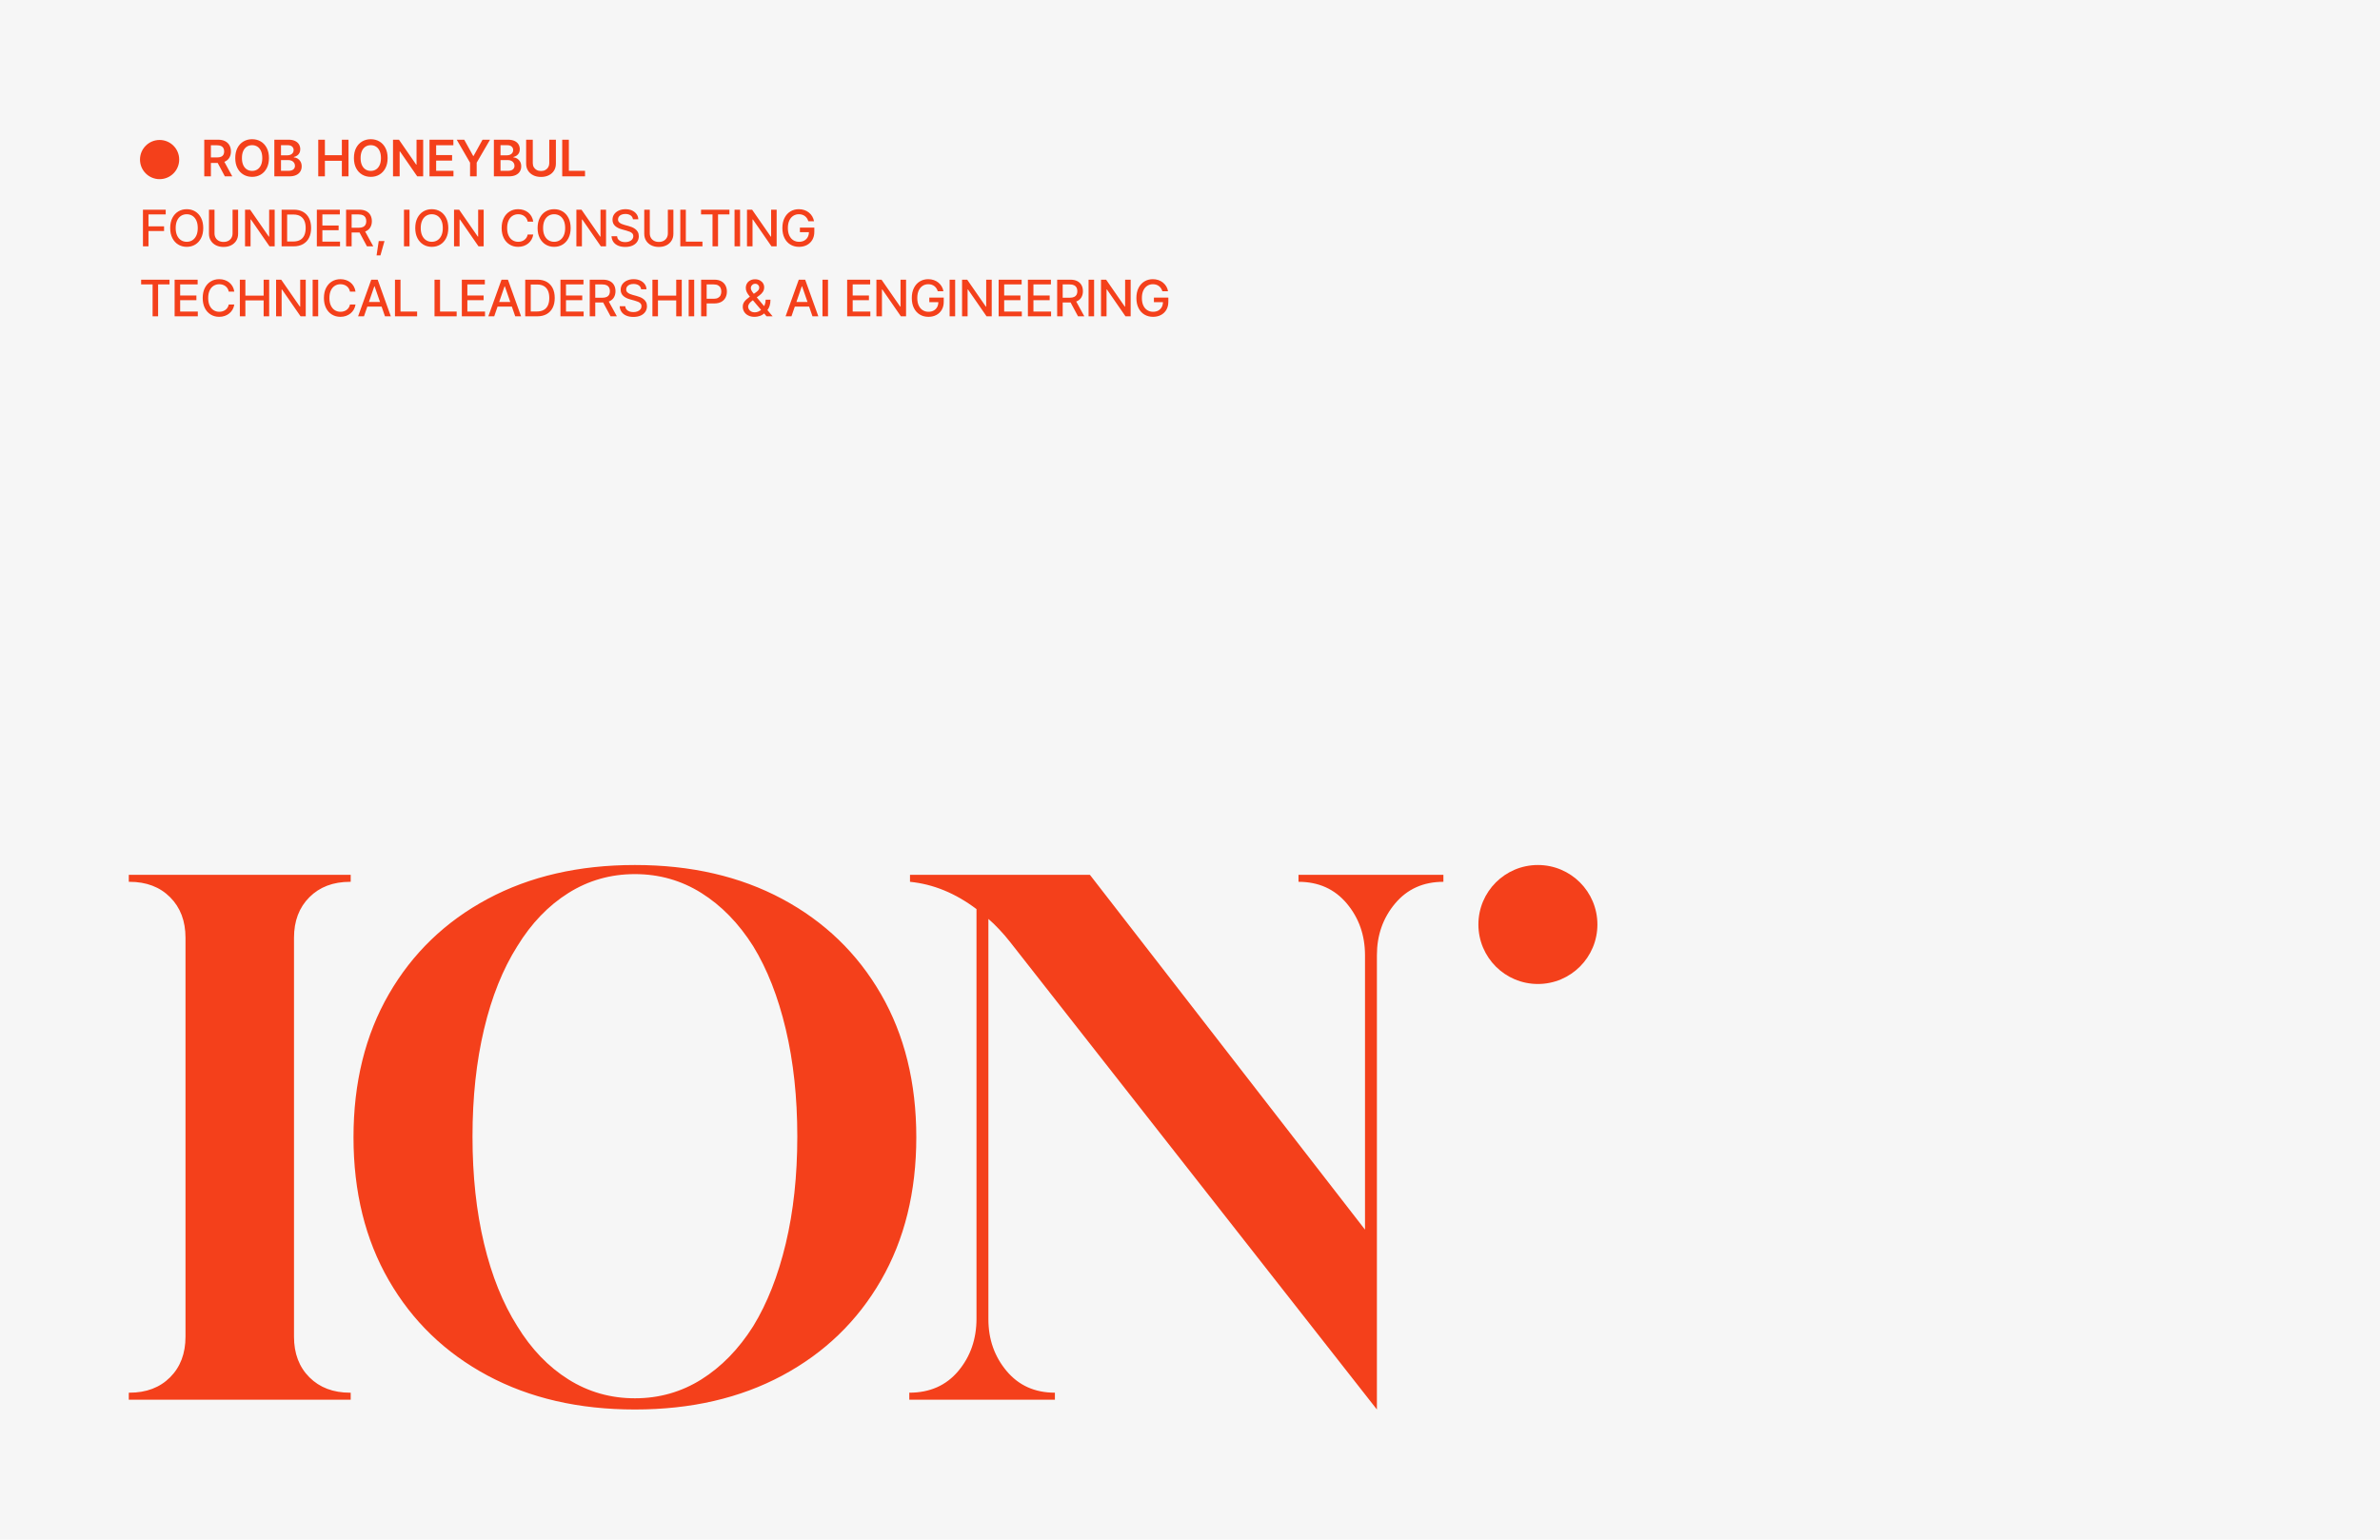
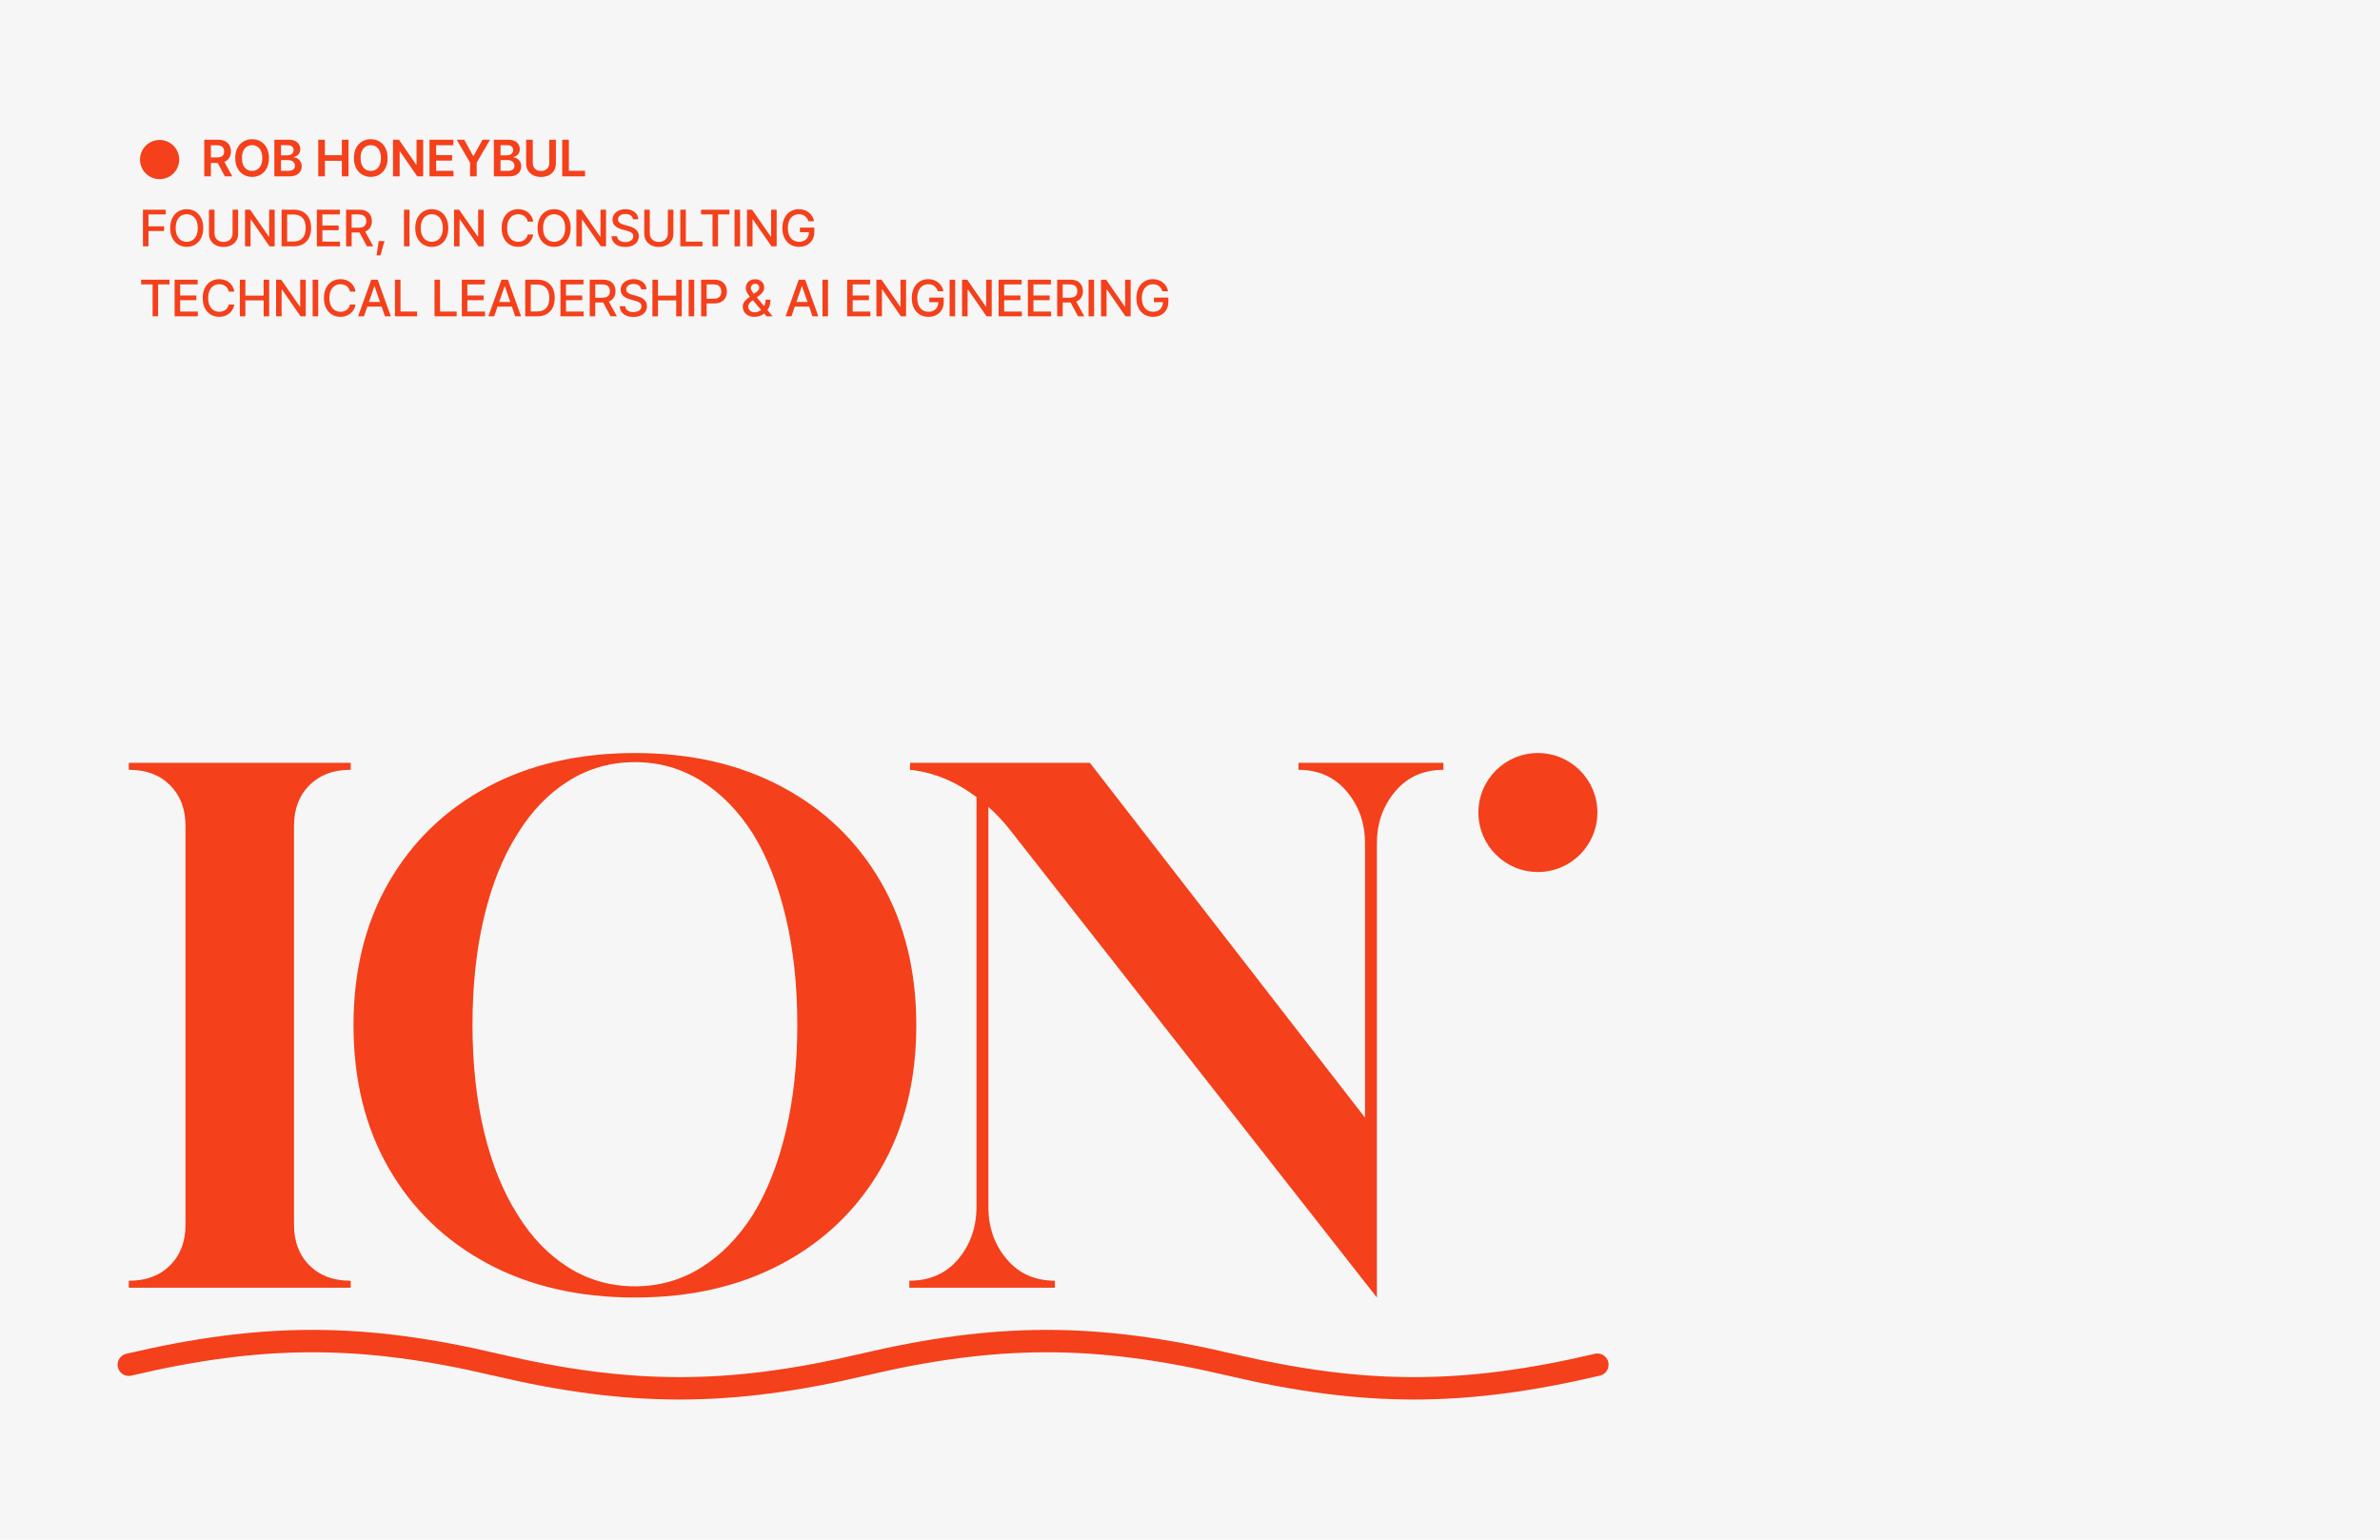
<svg xmlns="http://www.w3.org/2000/svg" viewBox="0 0 850 550" width="850" height="550">
  <rect width="850" height="550" fill="#F6F6F6" />
  <circle cx="57.00" cy="57.00" r="7.00" fill="#F4401B" />
  <path fill="#F4401B" d="M72.949 63.0V49.904H77.862Q79.374 49.904 80.398 50.432Q81.422 50.959 81.949 51.904Q82.477 52.849 82.477 54.097Q82.477 55.354 81.945 56.276Q81.413 57.199 80.376 57.7Q79.339 58.201 77.827 58.201H74.338V56.241H77.502Q78.39 56.241 78.957 55.995Q79.523 55.749 79.792 55.27Q80.06 54.791 80.06 54.097Q80.06 53.402 79.787 52.906Q79.515 52.409 78.952 52.15Q78.39 51.891 77.493 51.891H75.322V63.0ZM80.306 63.0 77.133 57.059H79.717L82.96 63.0ZM90.044 63.176Q88.33 63.176 86.963 62.376Q85.596 61.576 84.81 60.073Q84.023 58.57 84.023 56.461Q84.023 54.343 84.81 52.835Q85.596 51.328 86.963 50.528Q88.33 49.729 90.044 49.729Q91.766 49.729 93.12 50.528Q94.473 51.328 95.264 52.835Q96.055 54.343 96.055 56.461Q96.055 58.57 95.264 60.073Q94.473 61.576 93.12 62.376Q91.766 63.176 90.044 63.176ZM90.044 61.049Q91.107 61.049 91.924 60.521Q92.742 59.994 93.208 58.97Q93.673 57.946 93.673 56.461Q93.673 54.967 93.208 53.938Q92.742 52.91 91.924 52.383Q91.107 51.855 90.044 51.855Q88.98 51.855 88.158 52.383Q87.337 52.91 86.871 53.938Q86.405 54.967 86.405 56.461Q86.405 57.946 86.871 58.97Q87.337 59.994 88.158 60.521Q88.98 61.049 90.044 61.049ZM97.98 63.0V49.904H103.007Q104.422 49.904 105.363 50.348Q106.303 50.792 106.769 51.561Q107.235 52.33 107.235 53.297Q107.235 54.097 106.931 54.664Q106.628 55.23 106.11 55.582Q105.591 55.934 104.949 56.092V56.224Q105.653 56.25 106.29 56.641Q106.927 57.032 107.336 57.735Q107.744 58.438 107.744 59.432Q107.744 60.451 107.257 61.255Q106.769 62.06 105.78 62.53Q104.791 63.0 103.288 63.0ZM100.353 61.022H102.902Q104.194 61.022 104.769 60.521Q105.345 60.021 105.345 59.247Q105.345 58.658 105.055 58.192Q104.765 57.727 104.233 57.454Q103.701 57.182 102.981 57.182H100.353ZM100.353 55.477H102.708Q103.315 55.477 103.807 55.248Q104.299 55.02 104.585 54.602Q104.87 54.185 104.87 53.613Q104.87 52.857 104.334 52.361Q103.798 51.864 102.761 51.864H100.353ZM113.659 63.0V49.904H116.032V55.45H122.096V49.904H124.469V63.0H122.096V57.445H116.032V63.0ZM132.423 63.176Q130.709 63.176 129.342 62.376Q127.976 61.576 127.189 60.073Q126.403 58.57 126.403 56.461Q126.403 54.343 127.189 52.835Q127.976 51.328 129.342 50.528Q130.709 49.729 132.423 49.729Q134.146 49.729 135.499 50.528Q136.853 51.328 137.644 52.835Q138.435 54.343 138.435 56.461Q138.435 58.57 137.644 60.073Q136.853 61.576 135.499 62.376Q134.146 63.176 132.423 63.176ZM132.423 61.049Q133.487 61.049 134.304 60.521Q135.121 59.994 135.587 58.97Q136.053 57.946 136.053 56.461Q136.053 54.967 135.587 53.938Q135.121 52.91 134.304 52.383Q133.487 51.855 132.423 51.855Q131.36 51.855 130.538 52.383Q129.716 52.91 129.25 53.938Q128.784 54.967 128.784 56.461Q128.784 57.946 129.25 58.97Q129.716 59.994 130.538 60.521Q131.36 61.049 132.423 61.049ZM151.135 49.904V63.0H149.008L142.847 54.079H142.732V63.0H140.359V49.904H142.486L148.647 58.825H148.762V49.904ZM153.393 63.0V49.904H161.918V51.891H155.766V55.406H161.461V57.366H155.766V61.014H161.954V63.0ZM163.113 49.904H165.794L168.993 55.705H169.134L172.333 49.904H175.014L170.241 58.113V63.0H167.877V58.113ZM176.385 63.0V49.904H181.412Q182.827 49.904 183.767 50.348Q184.708 50.792 185.174 51.561Q185.639 52.33 185.639 53.297Q185.639 54.097 185.336 54.664Q185.033 55.23 184.514 55.582Q183.996 55.934 183.354 56.092V56.224Q184.057 56.25 184.695 56.641Q185.332 57.032 185.74 57.735Q186.149 58.438 186.149 59.432Q186.149 60.451 185.661 61.255Q185.174 62.06 184.185 62.53Q183.196 63.0 181.693 63.0ZM178.758 61.022H181.306Q182.598 61.022 183.174 60.521Q183.75 60.021 183.75 59.247Q183.75 58.658 183.46 58.192Q183.17 57.727 182.638 57.454Q182.106 57.182 181.386 57.182H178.758ZM178.758 55.477H181.113Q181.719 55.477 182.212 55.248Q182.704 55.02 182.99 54.602Q183.275 54.185 183.275 53.613Q183.275 52.857 182.739 52.361Q182.203 51.864 181.166 51.864H178.758ZM196.168 49.904H198.533V58.456Q198.533 59.862 197.873 60.93Q197.214 61.998 196.019 62.6Q194.824 63.202 193.224 63.202Q191.624 63.202 190.429 62.6Q189.234 61.998 188.57 60.93Q187.907 59.862 187.907 58.456V49.904H190.28V58.263Q190.28 59.089 190.64 59.722Q191 60.354 191.664 60.719Q192.328 61.084 193.224 61.084Q194.121 61.084 194.78 60.719Q195.439 60.354 195.804 59.722Q196.168 59.089 196.168 58.263ZM200.791 63.0V49.904H203.164V61.014H208.939V63.0Z" />
  <path fill="#F4401B" d="M51.055 88.0V74.904H59.185V76.601H53.032V80.846H58.596V82.533H53.032V88.0ZM66.69 88.176Q65.003 88.176 63.667 87.367Q62.331 86.559 61.557 85.051Q60.784 83.544 60.784 81.461Q60.784 79.36 61.557 77.853Q62.331 76.346 63.667 75.537Q65.003 74.729 66.69 74.729Q68.395 74.729 69.722 75.537Q71.049 76.346 71.818 77.853Q72.588 79.36 72.588 81.461Q72.588 83.553 71.818 85.056Q71.049 86.559 69.722 87.367Q68.395 88.176 66.69 88.176ZM66.69 86.374Q67.824 86.374 68.712 85.812Q69.599 85.249 70.113 84.15Q70.628 83.052 70.628 81.461Q70.628 79.861 70.113 78.758Q69.599 77.655 68.712 77.093Q67.824 76.53 66.69 76.53Q65.565 76.53 64.673 77.093Q63.781 77.655 63.262 78.758Q62.744 79.861 62.744 81.461Q62.744 83.052 63.262 84.15Q63.781 85.249 64.673 85.812Q65.565 86.374 66.69 86.374ZM83.064 74.904H85.041V83.518Q85.041 84.889 84.395 85.948Q83.749 87.007 82.58 87.609Q81.411 88.211 79.838 88.211Q78.274 88.211 77.1 87.609Q75.927 87.007 75.281 85.948Q74.635 84.889 74.635 83.518V74.904H76.613V83.359Q76.613 84.247 77.004 84.937Q77.395 85.627 78.12 86.022Q78.845 86.418 79.838 86.418Q80.84 86.418 81.561 86.022Q82.282 85.627 82.673 84.937Q83.064 84.247 83.064 83.359ZM98.101 74.904V88.0H96.256L89.62 78.402H89.488V88.0H87.511V74.904H89.339L96.001 84.52H96.124V74.904ZM104.816 88.0H101.582V86.269H104.702Q106.196 86.269 107.189 85.71Q108.182 85.152 108.674 84.067Q109.167 82.981 109.167 81.435Q109.167 79.896 108.679 78.824Q108.191 77.752 107.224 77.194Q106.257 76.636 104.825 76.636H101.511V74.904H104.948Q106.873 74.904 108.252 75.687Q109.632 76.469 110.371 77.932Q111.109 79.396 111.109 81.435Q111.109 83.482 110.366 84.95Q109.624 86.418 108.217 87.209Q106.811 88.0 104.816 88.0ZM102.548 74.904V88.0H100.571V74.904ZM113.156 88.0V74.904H121.374V76.601H115.134V80.547H120.935V82.234H115.134V86.304H121.436V88.0ZM123.606 88.0V74.904H128.282Q129.803 74.904 130.805 75.427Q131.806 75.95 132.307 76.877Q132.808 77.805 132.808 79.018Q132.808 80.213 132.307 81.127Q131.806 82.041 130.8 82.542Q129.794 83.043 128.264 83.043H124.74V81.355H128.08Q129.056 81.355 129.658 81.074Q130.26 80.793 130.536 80.274Q130.813 79.756 130.813 79.018Q130.813 78.271 130.532 77.73Q130.251 77.189 129.649 76.895Q129.047 76.601 128.071 76.601H125.584V88.0ZM131.059 88.0 127.887 82.085H130.075L133.309 88.0ZM134.487 91.243 135.26 86.119H137.317L135.867 91.243ZM146.255 74.904V88.0H144.277V74.904ZM154.208 88.176Q152.521 88.176 151.185 87.367Q149.849 86.559 149.076 85.051Q148.302 83.544 148.302 81.461Q148.302 79.36 149.076 77.853Q149.849 76.346 151.185 75.537Q152.521 74.729 154.208 74.729Q155.913 74.729 157.241 75.537Q158.568 76.346 159.337 77.853Q160.106 79.36 160.106 81.461Q160.106 83.553 159.337 85.056Q158.568 86.559 157.241 87.367Q155.913 88.176 154.208 88.176ZM154.208 86.374Q155.342 86.374 156.23 85.812Q157.118 85.249 157.632 84.15Q158.146 83.052 158.146 81.461Q158.146 79.861 157.632 78.758Q157.118 77.655 156.23 77.093Q155.342 76.53 154.208 76.53Q153.083 76.53 152.191 77.093Q151.299 77.655 150.781 78.758Q150.262 79.861 150.262 81.461Q150.262 83.052 150.781 84.15Q151.299 85.249 152.191 85.812Q153.083 86.374 154.208 86.374ZM172.744 74.904V88.0H170.898L164.263 78.402H164.131V88.0H162.153V74.904H163.981L170.644 84.52H170.767V74.904ZM185.048 88.176Q183.361 88.176 182.025 87.367Q180.689 86.559 179.924 85.051Q179.159 83.544 179.159 81.461Q179.159 79.36 179.929 77.853Q180.698 76.346 182.029 75.537Q183.361 74.729 185.048 74.729Q186.085 74.729 186.995 75.027Q187.905 75.326 188.625 75.897Q189.346 76.469 189.816 77.295Q190.286 78.121 190.445 79.167H188.458Q188.344 78.525 188.032 78.038Q187.72 77.55 187.267 77.211Q186.815 76.873 186.257 76.702Q185.699 76.53 185.075 76.53Q183.95 76.53 183.049 77.097Q182.148 77.664 181.634 78.767Q181.119 79.87 181.119 81.461Q181.119 83.061 181.638 84.155Q182.157 85.249 183.053 85.812Q183.95 86.374 185.066 86.374Q185.69 86.374 186.243 86.207Q186.797 86.04 187.254 85.706Q187.711 85.372 188.023 84.893Q188.335 84.414 188.458 83.781H190.445Q190.295 84.757 189.838 85.561Q189.381 86.365 188.669 86.95Q187.957 87.534 187.043 87.855Q186.129 88.176 185.048 88.176ZM197.906 88.176Q196.219 88.176 194.883 87.367Q193.547 86.559 192.773 85.051Q192 83.544 192 81.461Q192 79.36 192.773 77.853Q193.547 76.346 194.883 75.537Q196.219 74.729 197.906 74.729Q199.611 74.729 200.938 75.537Q202.266 76.346 203.035 77.853Q203.804 79.36 203.804 81.461Q203.804 83.553 203.035 85.056Q202.266 86.559 200.938 87.367Q199.611 88.176 197.906 88.176ZM197.906 86.374Q199.04 86.374 199.928 85.812Q200.815 85.249 201.33 84.15Q201.844 83.052 201.844 81.461Q201.844 79.861 201.33 78.758Q200.815 77.655 199.928 77.093Q199.04 76.53 197.906 76.53Q196.781 76.53 195.889 77.093Q194.997 77.655 194.478 78.758Q193.96 79.861 193.96 81.461Q193.96 83.052 194.478 84.15Q194.997 85.249 195.889 85.812Q196.781 86.374 197.906 86.374ZM216.442 74.904V88.0H214.596L207.961 78.402H207.829V88.0H205.851V74.904H207.679L214.341 84.52H214.464V74.904ZM223.297 88.211Q221.829 88.211 220.753 87.75Q219.676 87.288 219.07 86.427Q218.463 85.565 218.393 84.379H220.379Q220.441 85.091 220.841 85.561Q221.24 86.031 221.882 86.26Q222.524 86.488 223.288 86.488Q224.123 86.488 224.782 86.225Q225.442 85.961 225.815 85.482Q226.189 85.003 226.189 84.361Q226.189 83.781 225.859 83.412Q225.53 83.043 224.967 82.801Q224.405 82.56 223.701 82.375L222.163 81.953Q220.581 81.531 219.667 80.692Q218.753 79.853 218.753 78.49Q218.753 77.356 219.364 76.513Q219.975 75.669 221.025 75.199Q222.075 74.729 223.385 74.729Q224.721 74.729 225.736 75.199Q226.751 75.669 227.344 76.482Q227.938 77.295 227.964 78.341H226.048Q225.943 77.436 225.209 76.935Q224.475 76.434 223.341 76.434Q222.55 76.434 221.957 76.684Q221.364 76.935 221.043 77.374Q220.722 77.813 220.722 78.385Q220.722 79.0 221.104 79.387Q221.487 79.773 222.036 79.998Q222.585 80.222 223.095 80.362L224.369 80.705Q224.993 80.863 225.653 81.127Q226.312 81.391 226.879 81.817Q227.446 82.243 227.793 82.872Q228.14 83.5 228.14 84.388Q228.14 85.486 227.569 86.352Q226.997 87.218 225.916 87.714Q224.835 88.211 223.297 88.211ZM238.519 74.904H240.497V83.518Q240.497 84.889 239.851 85.948Q239.205 87.007 238.036 87.609Q236.867 88.211 235.294 88.211Q233.729 88.211 232.556 87.609Q231.383 87.007 230.737 85.948Q230.091 84.889 230.091 83.518V74.904H232.068V83.359Q232.068 84.247 232.459 84.937Q232.85 85.627 233.576 86.022Q234.301 86.418 235.294 86.418Q236.296 86.418 237.016 86.022Q237.737 85.627 238.128 84.937Q238.519 84.247 238.519 83.359ZM242.966 88.0V74.904H244.944V86.304H250.876V88.0ZM250.375 76.601V74.904H260.518V76.601H256.44V88.0H254.471V76.601ZM264.314 74.904V88.0H262.337V74.904ZM277.374 74.904V88.0H275.529L268.893 78.402H268.761V88.0H266.784V74.904H268.612L275.274 84.52H275.397V74.904ZM285.381 88.176Q283.606 88.176 282.265 87.358Q280.925 86.541 280.173 85.034Q279.422 83.526 279.422 81.461Q279.422 79.369 280.182 77.862Q280.942 76.354 282.27 75.542Q283.597 74.729 285.293 74.729Q286.348 74.729 287.266 75.041Q288.185 75.353 288.901 75.933Q289.617 76.513 290.087 77.299Q290.558 78.086 290.725 79.044H288.703Q288.519 78.455 288.211 77.994Q287.903 77.532 287.473 77.203Q287.042 76.873 286.502 76.702Q285.961 76.53 285.302 76.53Q284.194 76.53 283.307 77.097Q282.419 77.664 281.9 78.763Q281.382 79.861 281.382 81.452Q281.382 83.043 281.9 84.142Q282.419 85.24 283.324 85.807Q284.23 86.374 285.381 86.374Q286.444 86.374 287.235 85.939Q288.026 85.504 288.466 84.713Q288.905 83.922 288.905 82.841L289.424 82.938H285.68V81.303H290.83V82.797Q290.83 84.449 290.131 85.653Q289.433 86.857 288.198 87.517Q286.963 88.176 285.381 88.176Z" />
  <path fill="#F4401B" d="M50.404 101.601V99.904H60.547V101.601H56.469V113.0H54.5V101.601ZM62.366 113.0V99.904H70.584V101.601H64.343V105.547H70.144V107.234H64.343V111.304H70.645V113.0ZM78.282 113.176Q76.595 113.176 75.259 112.367Q73.923 111.559 73.158 110.051Q72.394 108.544 72.394 106.461Q72.394 104.36 73.163 102.853Q73.932 101.346 75.263 100.537Q76.595 99.729 78.282 99.729Q79.32 99.729 80.229 100.027Q81.139 100.326 81.86 100.897Q82.58 101.469 83.051 102.295Q83.521 103.121 83.679 104.167H81.693Q81.578 103.525 81.266 103.038Q80.954 102.55 80.502 102.211Q80.049 101.873 79.491 101.702Q78.933 101.53 78.309 101.53Q77.184 101.53 76.283 102.097Q75.382 102.664 74.868 103.767Q74.354 104.87 74.354 106.461Q74.354 108.061 74.872 109.155Q75.391 110.249 76.287 110.812Q77.184 111.374 78.3 111.374Q78.924 111.374 79.478 111.207Q80.032 111.04 80.489 110.706Q80.946 110.372 81.258 109.893Q81.57 109.414 81.693 108.781H83.679Q83.53 109.757 83.073 110.561Q82.616 111.365 81.904 111.95Q81.192 112.534 80.278 112.855Q79.364 113.176 78.282 113.176ZM85.656 113.0V99.904H87.634V105.6H94.155V99.904H96.133V113.0H94.155V107.296H87.634V113.0ZM109.193 99.904V113.0H107.347L100.711 103.402H100.58V113.0H98.602V99.904H100.43L107.092 109.52H107.215V99.904ZM113.64 99.904V113.0H111.662V99.904ZM121.576 113.176Q119.889 113.176 118.553 112.367Q117.217 111.559 116.452 110.051Q115.687 108.544 115.687 106.461Q115.687 104.36 116.456 102.853Q117.225 101.346 118.557 100.537Q119.889 99.729 121.576 99.729Q122.613 99.729 123.523 100.027Q124.432 100.326 125.153 100.897Q125.874 101.469 126.344 102.295Q126.814 103.121 126.972 104.167H124.986Q124.872 103.525 124.56 103.038Q124.248 102.55 123.795 102.211Q123.343 101.873 122.785 101.702Q122.226 101.53 121.602 101.53Q120.477 101.53 119.577 102.097Q118.676 102.664 118.161 103.767Q117.647 104.87 117.647 106.461Q117.647 108.061 118.166 109.155Q118.684 110.249 119.581 110.812Q120.477 111.374 121.594 111.374Q122.218 111.374 122.771 111.207Q123.325 111.04 123.782 110.706Q124.239 110.372 124.551 109.893Q124.863 109.414 124.986 108.781H126.972Q126.823 109.757 126.366 110.561Q125.909 111.365 125.197 111.95Q124.485 112.534 123.571 112.855Q122.657 113.176 121.576 113.176ZM129.987 113.0H127.886L132.597 99.904H134.882L139.584 113.0H137.493L133.784 102.286H133.678ZM130.338 107.876H137.132V109.528H130.338ZM141.061 113.0V99.904H143.038V111.304H148.971V113.0ZM155.184 113.0V99.904H157.162V111.304H163.094V113.0ZM164.939 113.0V99.904H173.157V101.601H166.917V105.547H172.718V107.234H166.917V111.304H173.219V113.0ZM176.506 113.0H174.405L179.116 99.904H181.401L186.103 113.0H184.011L180.302 102.286H180.197ZM176.857 107.876H183.651V109.528H176.857ZM191.825 113.0H188.59V111.269H191.71Q193.204 111.269 194.198 110.71Q195.191 110.152 195.683 109.067Q196.175 107.981 196.175 106.435Q196.175 104.896 195.687 103.824Q195.2 102.752 194.233 102.194Q193.266 101.636 191.833 101.636H188.52V99.904H191.956Q193.881 99.904 195.261 100.687Q196.641 101.469 197.379 102.932Q198.118 104.396 198.118 106.435Q198.118 108.482 197.375 109.95Q196.632 111.418 195.226 112.209Q193.82 113.0 191.825 113.0ZM189.557 99.904V113.0H187.579V99.904ZM200.165 113.0V99.904H208.383V101.601H202.143V105.547H207.943V107.234H202.143V111.304H208.444V113.0ZM210.615 113.0V99.904H215.291Q216.811 99.904 217.813 100.427Q218.815 100.95 219.316 101.877Q219.817 102.805 219.817 104.018Q219.817 105.213 219.316 106.127Q218.815 107.041 217.809 107.542Q216.802 108.043 215.273 108.043H211.749V106.355H215.088Q216.064 106.355 216.666 106.074Q217.268 105.793 217.545 105.274Q217.822 104.756 217.822 104.018Q217.822 103.271 217.541 102.73Q217.259 102.189 216.657 101.895Q216.055 101.601 215.08 101.601H212.592V113.0ZM218.068 113.0 214.895 107.085H217.084L220.318 113.0ZM226.215 113.211Q224.747 113.211 223.671 112.75Q222.594 112.288 221.988 111.427Q221.381 110.565 221.311 109.379H223.297Q223.359 110.091 223.759 110.561Q224.158 111.031 224.8 111.26Q225.442 111.488 226.206 111.488Q227.041 111.488 227.7 111.225Q228.36 110.961 228.733 110.482Q229.107 110.003 229.107 109.361Q229.107 108.781 228.777 108.412Q228.448 108.043 227.885 107.801Q227.323 107.56 226.619 107.375L225.081 106.953Q223.499 106.531 222.585 105.692Q221.671 104.853 221.671 103.49Q221.671 102.356 222.282 101.513Q222.893 100.669 223.943 100.199Q224.993 99.729 226.303 99.729Q227.639 99.729 228.654 100.199Q229.669 100.669 230.262 101.482Q230.856 102.295 230.882 103.341H228.966Q228.861 102.436 228.127 101.935Q227.393 101.434 226.259 101.434Q225.468 101.434 224.875 101.684Q224.281 101.935 223.961 102.374Q223.64 102.813 223.64 103.385Q223.64 104.0 224.022 104.387Q224.405 104.773 224.954 104.998Q225.503 105.222 226.013 105.362L227.287 105.705Q227.911 105.863 228.571 106.127Q229.23 106.391 229.797 106.817Q230.364 107.243 230.711 107.872Q231.058 108.5 231.058 109.388Q231.058 110.486 230.487 111.352Q229.915 112.218 228.834 112.714Q227.753 113.211 226.215 113.211ZM233.009 113.0V99.904H234.986V105.6H241.508V99.904H243.485V113.0H241.508V107.296H234.986V113.0ZM247.932 99.904V113.0H245.955V99.904ZM250.402 113.0V99.904H255.077Q256.598 99.904 257.6 100.462Q258.602 101.021 259.103 101.983Q259.604 102.945 259.604 104.149Q259.604 105.354 259.103 106.316Q258.602 107.278 257.595 107.836Q256.589 108.395 255.06 108.395H251.861V106.725H254.875Q255.851 106.725 256.453 106.391Q257.055 106.057 257.332 105.472Q257.609 104.888 257.609 104.149Q257.609 103.402 257.332 102.827Q257.055 102.251 256.448 101.926Q255.842 101.601 254.866 101.601H252.379V113.0ZM269.517 113.185Q268.207 113.185 267.254 112.706Q266.3 112.227 265.786 111.4Q265.272 110.574 265.272 109.52Q265.272 108.72 265.619 108.109Q265.966 107.498 266.564 106.971Q267.162 106.443 267.917 105.881L270.036 104.387Q270.554 104.018 270.857 103.64Q271.161 103.262 271.161 102.673Q271.161 102.216 270.765 101.79Q270.37 101.363 269.702 101.363Q269.245 101.363 268.897 101.587Q268.55 101.812 268.352 102.159Q268.155 102.506 268.155 102.893Q268.155 103.332 268.405 103.793Q268.656 104.255 269.047 104.734Q269.438 105.213 269.869 105.74L275.942 113.0H273.78L268.752 107.094Q268.12 106.338 267.575 105.674Q267.03 105.011 266.696 104.334Q266.362 103.657 266.362 102.866Q266.362 101.961 266.775 101.262Q267.188 100.563 267.931 100.164Q268.673 99.764 269.658 99.764Q270.677 99.764 271.402 100.159Q272.127 100.555 272.523 101.205Q272.918 101.855 272.918 102.629Q272.918 103.552 272.453 104.259Q271.987 104.967 271.178 105.564L268.541 107.507Q267.777 108.069 267.482 108.619Q267.188 109.168 267.188 109.467Q267.188 110.038 267.478 110.517Q267.768 110.996 268.295 111.286Q268.823 111.576 269.535 111.576Q270.255 111.576 270.95 111.255Q271.644 110.935 272.206 110.341Q272.769 109.748 273.107 108.913Q273.446 108.078 273.446 107.05H275.168Q275.168 108.315 274.883 109.19Q274.597 110.064 274.188 110.609Q273.78 111.154 273.428 111.462Q273.314 111.567 273.208 111.668Q273.103 111.77 272.989 111.875Q272.321 112.543 271.376 112.864Q270.431 113.185 269.517 113.185ZM282.665 113.0H280.564L285.275 99.904H287.56L292.262 113.0H290.171L286.462 102.286H286.356ZM283.016 107.876H289.81V109.528H283.016ZM295.716 99.904V113.0H293.739V99.904ZM302.553 113.0V99.904H310.771V101.601H304.531V105.547H310.332V107.234H304.531V111.304H310.833V113.0ZM323.594 99.904V113.0H321.748L315.113 103.402H314.981V113.0H313.003V99.904H314.831L321.493 109.52H321.616V99.904ZM331.601 113.176Q329.825 113.176 328.485 112.358Q327.144 111.541 326.393 110.034Q325.642 108.526 325.642 106.461Q325.642 104.369 326.402 102.862Q327.162 101.354 328.489 100.542Q329.816 99.729 331.513 99.729Q332.567 99.729 333.486 100.041Q334.404 100.353 335.121 100.933Q335.837 101.513 336.307 102.299Q336.777 103.086 336.944 104.044H334.923Q334.738 103.455 334.431 102.994Q334.123 102.532 333.692 102.203Q333.262 101.873 332.721 101.702Q332.181 101.53 331.521 101.53Q330.414 101.53 329.526 102.097Q328.639 102.664 328.12 103.763Q327.601 104.861 327.601 106.452Q327.601 108.043 328.12 109.142Q328.639 110.24 329.544 110.807Q330.449 111.374 331.601 111.374Q332.664 111.374 333.455 110.939Q334.246 110.504 334.685 109.713Q335.125 108.922 335.125 107.841L335.643 107.938H331.899V106.303H337.05V107.797Q337.05 109.449 336.351 110.653Q335.652 111.857 334.417 112.517Q333.183 113.176 331.601 113.176ZM341.128 99.904V113.0H339.15V99.904ZM354.188 99.904V113.0H352.342L345.706 103.402H345.574V113.0H343.597V99.904H345.425L352.087 109.52H352.21V99.904ZM356.657 113.0V99.904H364.875V101.601H358.635V105.547H364.435V107.234H358.635V111.304H364.936V113.0ZM367.107 113.0V99.904H375.325V101.601H369.084V105.547H374.885V107.234H369.084V111.304H375.386V113.0ZM377.557 113.0V99.904H382.233Q383.753 99.904 384.755 100.427Q385.757 100.95 386.258 101.877Q386.759 102.805 386.759 104.018Q386.759 105.213 386.258 106.127Q385.757 107.041 384.751 107.542Q383.744 108.043 382.215 108.043H378.691V106.355H382.03Q383.006 106.355 383.608 106.074Q384.21 105.793 384.487 105.274Q384.764 104.756 384.764 104.018Q384.764 103.271 384.483 102.73Q384.201 102.189 383.599 101.895Q382.997 101.601 382.022 101.601H379.534V113.0ZM385.01 113.0 381.837 107.085H384.026L387.26 113.0ZM390.749 99.904V113.0H388.771V99.904ZM403.809 99.904V113.0H401.963L395.328 103.402H395.196V113.0H393.218V99.904H395.046L401.708 109.52H401.831V99.904ZM411.815 113.176Q410.04 113.176 408.7 112.358Q407.359 111.541 406.608 110.034Q405.856 108.526 405.856 106.461Q405.856 104.369 406.617 102.862Q407.377 101.354 408.704 100.542Q410.031 99.729 411.728 99.729Q412.782 99.729 413.701 100.041Q414.619 100.353 415.335 100.933Q416.052 101.513 416.522 102.299Q416.992 103.086 417.159 104.044H415.138Q414.953 103.455 414.646 102.994Q414.338 102.532 413.907 102.203Q413.477 101.873 412.936 101.702Q412.396 101.53 411.736 101.53Q410.629 101.53 409.741 102.097Q408.854 102.664 408.335 103.763Q407.816 104.861 407.816 106.452Q407.816 108.043 408.335 109.142Q408.854 110.24 409.759 110.807Q410.664 111.374 411.815 111.374Q412.879 111.374 413.67 110.939Q414.461 110.504 414.9 109.713Q415.34 108.922 415.34 107.841L415.858 107.938H412.114V106.303H417.265V107.797Q417.265 109.449 416.566 110.653Q415.867 111.857 414.632 112.517Q413.398 113.176 411.815 113.176Z" />
-   <path fill="#F4401B" d="M46.0 500.0V497.5H46.25Q55.25 497.5 60.75 492.0Q66.25 486.5 66.25 477.5V335.0Q66.25 326.0 60.75 320.5Q55.25 315.0 46.25 315.0H46.0V312.5H125.25V315.0H125.0Q116.0 315.0 110.5 320.5Q105.0 326.0 105.0 335.0V477.5Q105.0 486.5 110.5 492.0Q116.0 497.5 125.0 497.5H125.25V500.0ZM226.75 503.5Q196.75 503.5 174.125 491.375Q151.5 479.25 138.875 457.375Q126.25 435.5 126.25 406.25Q126.25 377.0 138.875 355.125Q151.5 333.25 174.125 321.125Q196.75 309.0 226.75 309.0Q256.75 309.0 279.375 321.125Q302.0 333.25 314.625 355.125Q327.25 377.0 327.25 406.25Q327.25 435.5 314.625 457.375Q302.0 479.25 279.375 491.375Q256.75 503.5 226.75 503.5ZM226.75 499.5Q239.75 499.5 250.5 492.75Q261.25 486.0 269.0 473.75Q276.5 461.5 280.625 444.25Q284.75 427.0 284.75 406.0Q284.75 385.0 280.625 367.625Q276.5 350.25 269.0 338.0Q261.25 325.75 250.5 319.0Q239.75 312.25 226.75 312.25Q213.75 312.25 203.0 319.0Q192.25 325.75 184.75 338.0Q177.0 350.25 172.875 367.625Q168.75 385.0 168.75 406.0Q168.75 427.0 172.875 444.25Q177.0 461.5 184.75 473.75Q192.25 486.0 203.0 492.75Q213.75 499.5 226.75 499.5ZM491.75 503.5 360.75 336.5Q359.0 334.25 356.875 332.0Q354.75 329.75 353.0 328.25V471.25Q353.0 482.0 359.5 489.75Q366.0 497.5 376.75 497.5V500.0H324.75V497.5Q335.75 497.5 342.25 489.75Q348.75 482.0 348.75 471.0V324.75Q337.5 316.25 325.0 315.0V312.5H389.25L487.5 439.25V341.25Q487.5 330.5 481.0 322.75Q474.5 315.0 463.75 315.0V312.5H515.5V315.0Q504.75 315.0 498.25 322.75Q491.75 330.5 491.75 341.25Z" />
-   <circle cx="549.25" cy="330.25" r="21.25" fill="#F4401B" />
+   <path fill="#F4401B" d="M46.0 460.0V457.5H46.25Q55.25 457.5 60.75 452.0Q66.25 446.5 66.25 437.5V295.0Q66.25 286.0 60.75 280.5Q55.25 275.0 46.25 275.0H46.0V272.5H125.25V275.0H125.0Q116.0 275.0 110.5 280.5Q105.0 286.0 105.0 295.0V437.5Q105.0 446.5 110.5 452.0Q116.0 457.5 125.0 457.5H125.25V460.0ZM226.75 463.5Q196.75 463.5 174.125 451.375Q151.5 439.25 138.875 417.375Q126.25 395.5 126.25 366.25Q126.25 337.0 138.875 315.125Q151.5 293.25 174.125 281.125Q196.75 269.0 226.75 269.0Q256.75 269.0 279.375 281.125Q302.0 293.25 314.625 315.125Q327.25 337.0 327.25 366.25Q327.25 395.5 314.625 417.375Q302.0 439.25 279.375 451.375Q256.75 463.5 226.75 463.5ZM226.75 459.5Q239.75 459.5 250.5 452.75Q261.25 446.0 269.0 433.75Q276.5 421.5 280.625 404.25Q284.75 387.0 284.75 366.0Q284.75 345.0 280.625 327.625Q276.5 310.25 269.0 298.0Q261.25 285.75 250.5 279.0Q239.75 272.25 226.75 272.25Q213.75 272.25 203.0 279.0Q192.25 285.75 184.75 298.0Q177.0 310.25 172.875 327.625Q168.75 345.0 168.75 366.0Q168.75 387.0 172.875 404.25Q177.0 421.5 184.75 433.75Q192.25 446.0 203.0 452.75Q213.75 459.5 226.75 459.5ZM491.75 463.5 360.75 296.5Q359.0 294.25 356.875 292.0Q354.75 289.75 353.0 288.25V431.25Q353.0 442.0 359.5 449.75Q366.0 457.5 376.75 457.5V460.0H324.75V457.5Q335.75 457.5 342.25 449.75Q348.75 442.0 348.75 431.0V284.75Q337.5 276.25 325.0 275.0V272.5H389.25L487.5 399.25V301.25Q487.5 290.5 481.0 282.75Q474.5 275.0 463.75 275.0V272.5H515.5V275.0Q504.75 275.0 498.25 282.75Q491.75 290.5 491.75 301.25Z" />
+   <circle cx="549.25" cy="290.25" r="21.25" fill="#F4401B" />
+   <path d="M46.00 487.50 C93.76 476.25 129.37 476.25 177.12 487.50 C224.88 498.75 260.49 498.75 308.25 487.50 C356.01 476.25 391.62 476.25 439.38 487.50 C487.13 498.75 522.74 498.75 570.50 487.50" fill="none" stroke="#F4401B" stroke-width="8.00" stroke-linecap="round" />
</svg>
